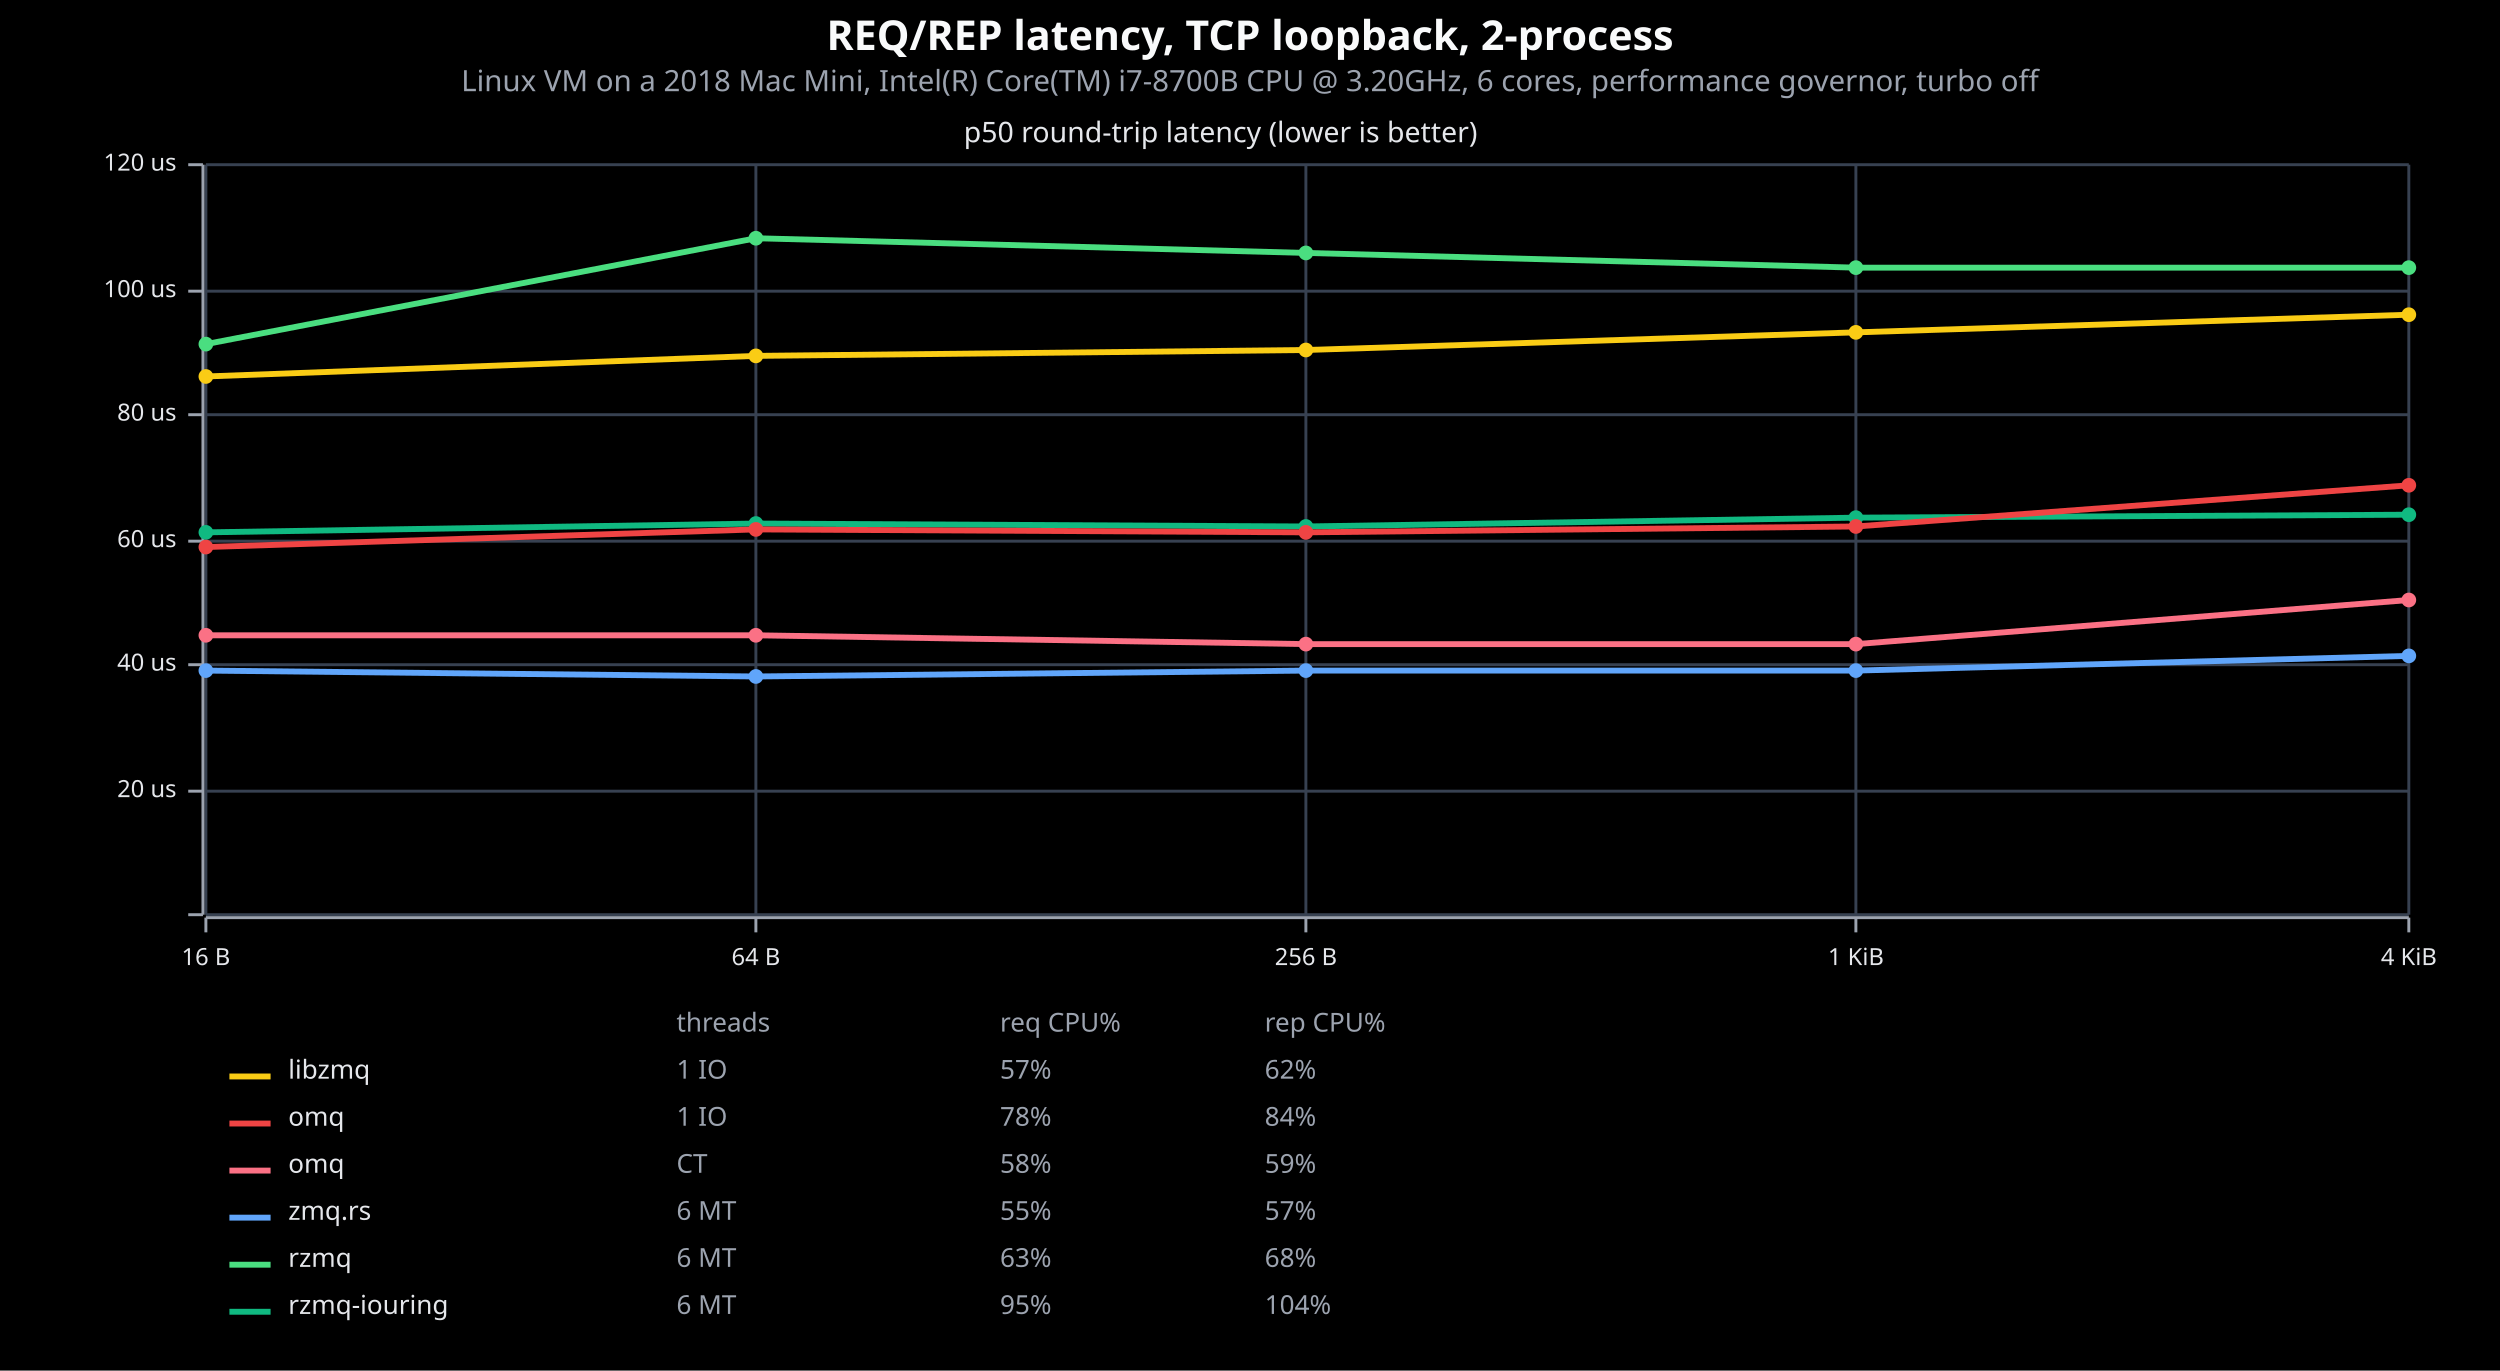
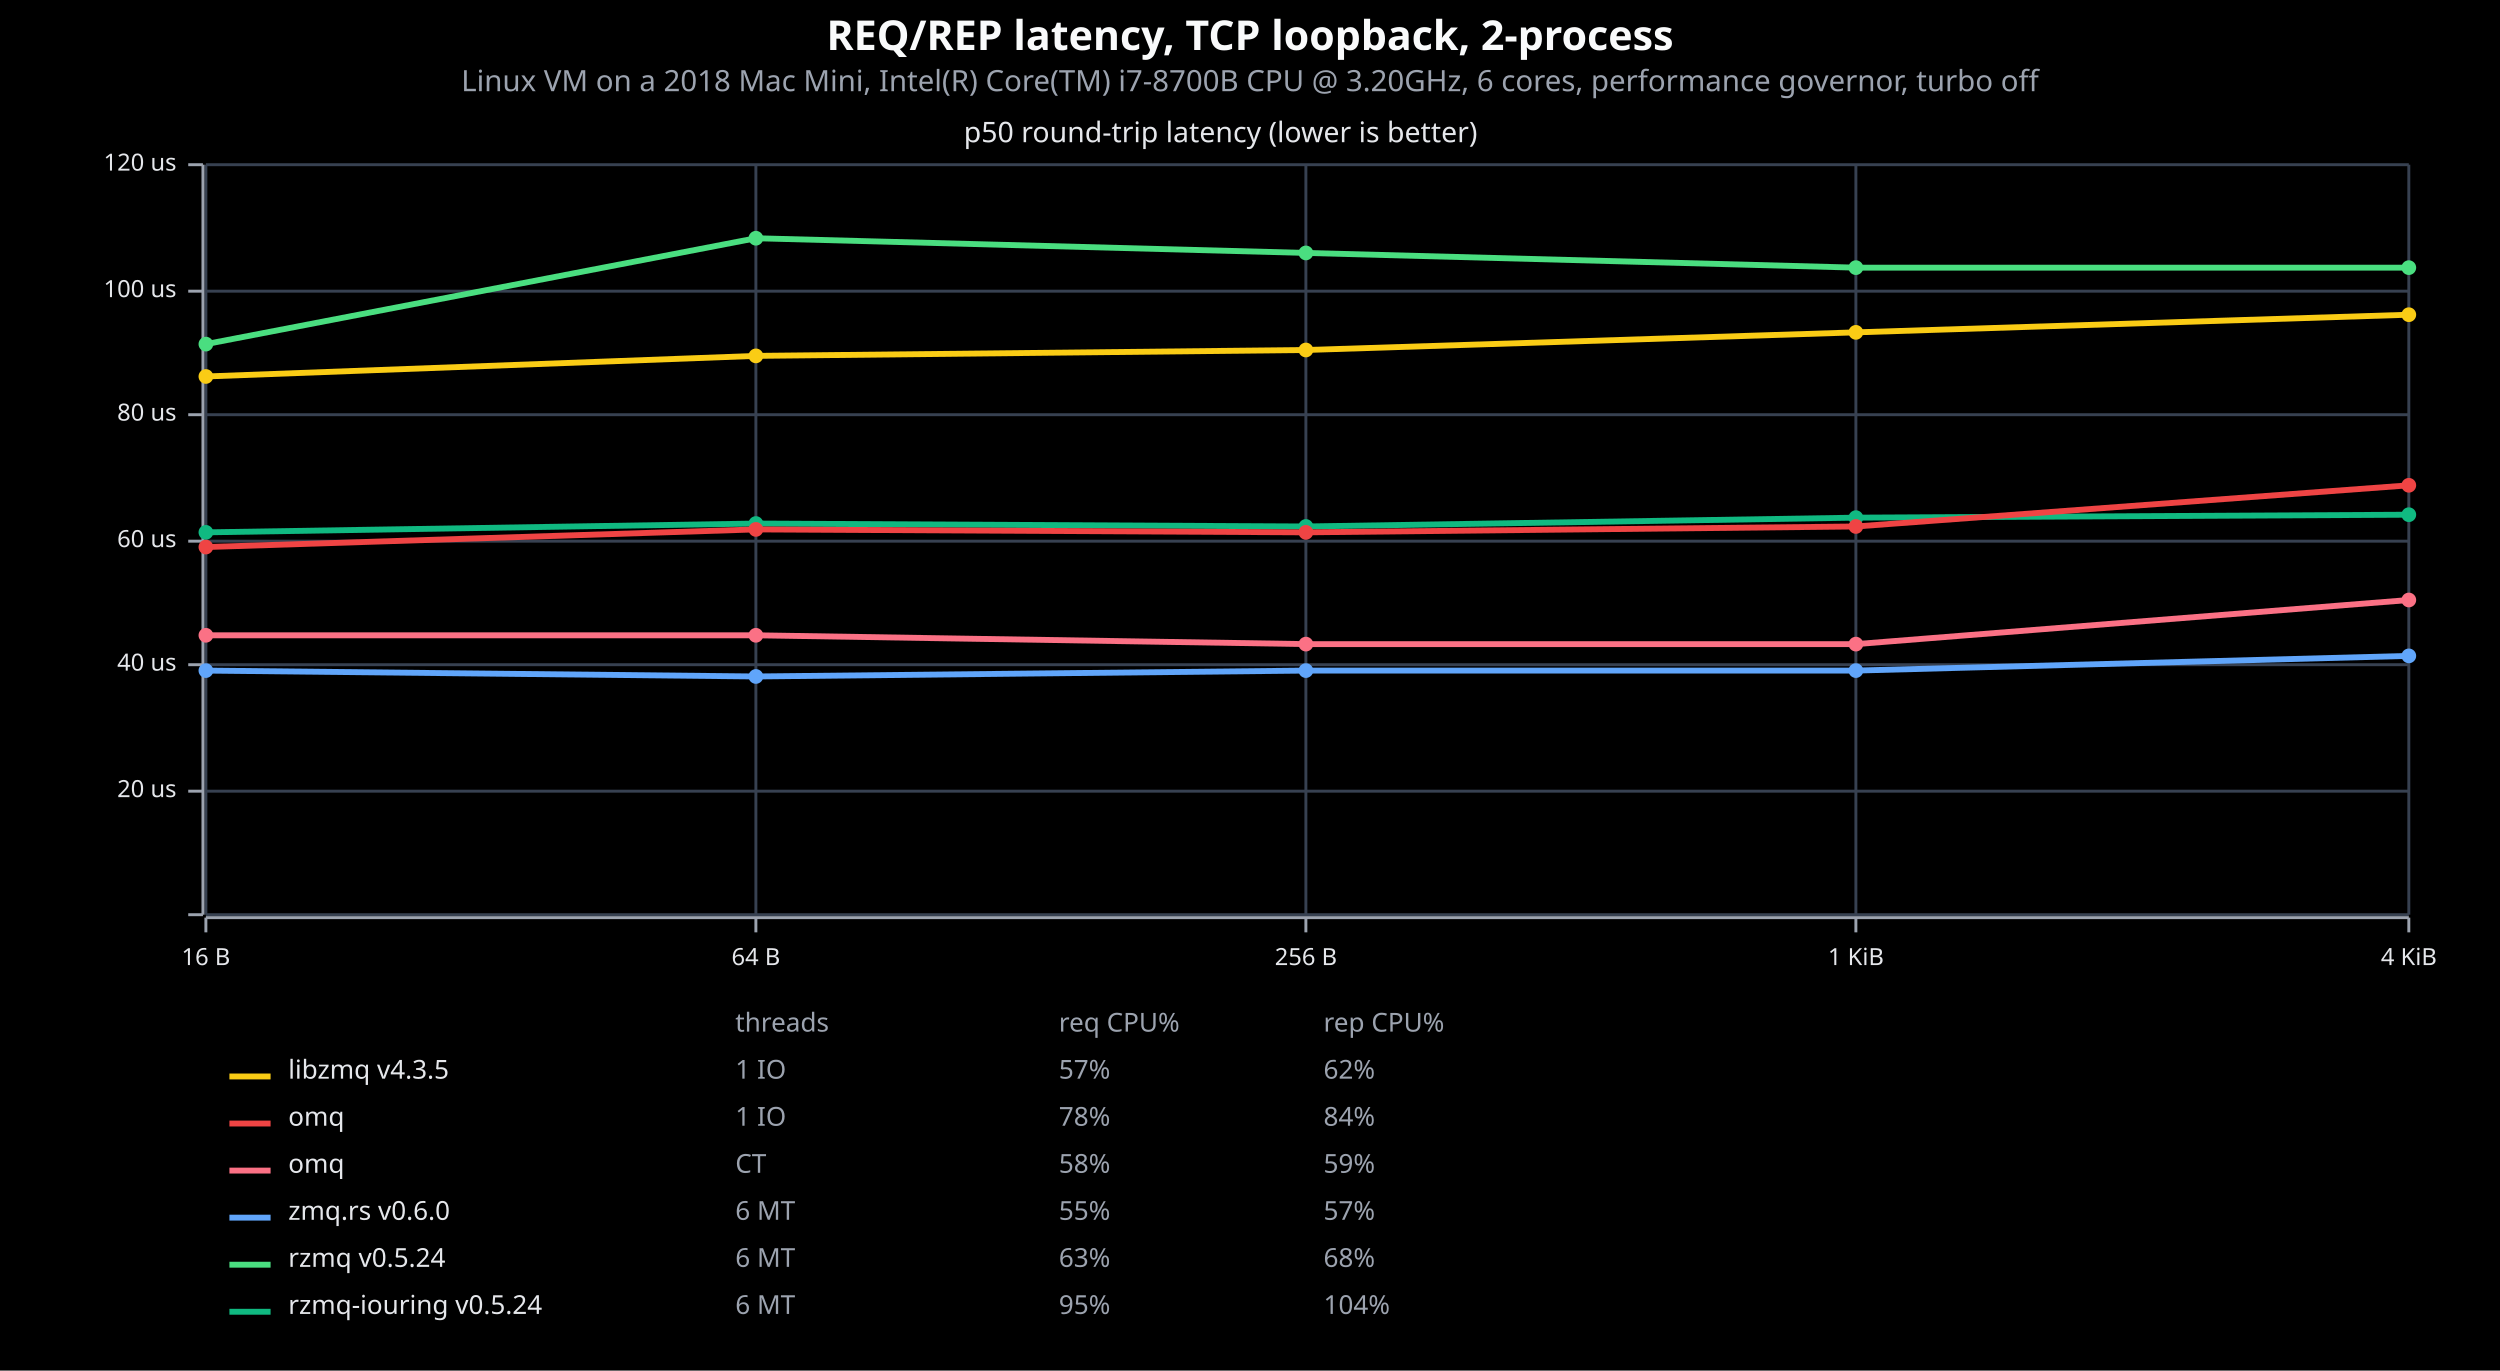
<svg xmlns="http://www.w3.org/2000/svg" viewBox="0 0 850 466" font-family="system-ui, -apple-system, sans-serif">
  <rect x="0" y="0" width="850" height="466" opacity="1" fill="#000000" stroke="none" />
  <text x="425" y="17" text-anchor="middle" font-family="sans-serif" font-size="14" font-weight="bold" fill="#F9FAFB">REQ/REP latency, TCP loopback, 2-process</text>
  <text x="425" y="31" text-anchor="middle" font-family="sans-serif" font-size="10" fill="#9CA3AF">Linux VM on a 2018 Mac Mini, Intel(R) Core(TM) i7-8700B CPU @ 3.20GHz, 6 cores, performance governor, turbo off</text>
  <text x="415" y="41" dy="0.76em" text-anchor="middle" font-family="sans-serif" font-size="9.677" opacity="1" fill="#E5E7EB">
p50 round-trip latency (lower is better)
</text>
  <line opacity="1" stroke="#374151" stroke-width="1" x1="70" y1="311" x2="70" y2="56" />
  <line opacity="1" stroke="#374151" stroke-width="1" x1="257" y1="311" x2="257" y2="56" />
  <line opacity="1" stroke="#374151" stroke-width="1" x1="444" y1="311" x2="444" y2="56" />
  <line opacity="1" stroke="#374151" stroke-width="1" x1="631" y1="311" x2="631" y2="56" />
  <line opacity="1" stroke="#374151" stroke-width="1" x1="819" y1="311" x2="819" y2="56" />
  <line opacity="1" stroke="#374151" stroke-width="1" x1="70" y1="311" x2="819" y2="311" />
  <line opacity="1" stroke="#374151" stroke-width="1" x1="70" y1="269" x2="819" y2="269" />
  <line opacity="1" stroke="#374151" stroke-width="1" x1="70" y1="226" x2="819" y2="226" />
  <line opacity="1" stroke="#374151" stroke-width="1" x1="70" y1="184" x2="819" y2="184" />
  <line opacity="1" stroke="#374151" stroke-width="1" x1="70" y1="141" x2="819" y2="141" />
  <line opacity="1" stroke="#374151" stroke-width="1" x1="70" y1="99" x2="819" y2="99" />
  <line opacity="1" stroke="#374151" stroke-width="1" x1="70" y1="56" x2="819" y2="56" />
  <polyline fill="none" opacity="1" stroke="#9CA3AF" stroke-width="1" points="69,56 69,311 " />
  <text x="60" y="311" dy="0.5ex" text-anchor="end" font-family="sans-serif" font-size="8.065" opacity="1" fill="#E5E7EB">

</text>
  <polyline fill="none" opacity="1" stroke="#9CA3AF" stroke-width="1" points="64,311 69,311 " />
  <text x="60" y="269" dy="0.5ex" text-anchor="end" font-family="sans-serif" font-size="8.065" opacity="1" fill="#E5E7EB">
20 us
</text>
  <polyline fill="none" opacity="1" stroke="#9CA3AF" stroke-width="1" points="64,269 69,269 " />
  <text x="60" y="226" dy="0.5ex" text-anchor="end" font-family="sans-serif" font-size="8.065" opacity="1" fill="#E5E7EB">
40 us
</text>
  <polyline fill="none" opacity="1" stroke="#9CA3AF" stroke-width="1" points="64,226 69,226 " />
  <text x="60" y="184" dy="0.5ex" text-anchor="end" font-family="sans-serif" font-size="8.065" opacity="1" fill="#E5E7EB">
60 us
</text>
  <polyline fill="none" opacity="1" stroke="#9CA3AF" stroke-width="1" points="64,184 69,184 " />
  <text x="60" y="141" dy="0.5ex" text-anchor="end" font-family="sans-serif" font-size="8.065" opacity="1" fill="#E5E7EB">
80 us
</text>
  <polyline fill="none" opacity="1" stroke="#9CA3AF" stroke-width="1" points="64,141 69,141 " />
  <text x="60" y="99" dy="0.5ex" text-anchor="end" font-family="sans-serif" font-size="8.065" opacity="1" fill="#E5E7EB">
100 us
</text>
  <polyline fill="none" opacity="1" stroke="#9CA3AF" stroke-width="1" points="64,99 69,99 " />
  <text x="60" y="56" dy="0.5ex" text-anchor="end" font-family="sans-serif" font-size="8.065" opacity="1" fill="#E5E7EB">
120 us
</text>
  <polyline fill="none" opacity="1" stroke="#9CA3AF" stroke-width="1" points="64,56 69,56 " />
  <polyline fill="none" opacity="1" stroke="#9CA3AF" stroke-width="1" points="70,312 819,312 " />
  <text x="70" y="322" dy="0.76em" text-anchor="middle" font-family="sans-serif" font-size="8.065" opacity="1" fill="#E5E7EB">
16 B
</text>
  <polyline fill="none" opacity="1" stroke="#9CA3AF" stroke-width="1" points="70,312 70,317 " />
  <text x="257" y="322" dy="0.76em" text-anchor="middle" font-family="sans-serif" font-size="8.065" opacity="1" fill="#E5E7EB">
64 B
</text>
  <polyline fill="none" opacity="1" stroke="#9CA3AF" stroke-width="1" points="257,312 257,317 " />
  <text x="444" y="322" dy="0.76em" text-anchor="middle" font-family="sans-serif" font-size="8.065" opacity="1" fill="#E5E7EB">
256 B
</text>
  <polyline fill="none" opacity="1" stroke="#9CA3AF" stroke-width="1" points="444,312 444,317 " />
  <text x="631" y="322" dy="0.76em" text-anchor="middle" font-family="sans-serif" font-size="8.065" opacity="1" fill="#E5E7EB">
1 KiB
</text>
  <polyline fill="none" opacity="1" stroke="#9CA3AF" stroke-width="1" points="631,312 631,317 " />
  <text x="819" y="322" dy="0.76em" text-anchor="middle" font-family="sans-serif" font-size="8.065" opacity="1" fill="#E5E7EB">
4 KiB
</text>
  <polyline fill="none" opacity="1" stroke="#9CA3AF" stroke-width="1" points="819,312 819,317 " />
  <polyline fill="none" opacity="1" stroke="#10B981" stroke-width="2" points="70,181 257,178 444,179 631,176 819,175 " />
  <circle cx="70" cy="181" r="2.5" opacity="1" fill="#10B981" stroke="none" stroke-width="1" />
  <circle cx="257" cy="178" r="2.5" opacity="1" fill="#10B981" stroke="none" stroke-width="1" />
  <circle cx="444" cy="179" r="2.5" opacity="1" fill="#10B981" stroke="none" stroke-width="1" />
  <circle cx="631" cy="176" r="2.5" opacity="1" fill="#10B981" stroke="none" stroke-width="1" />
  <circle cx="819" cy="175" r="2.5" opacity="1" fill="#10B981" stroke="none" stroke-width="1" />
  <polyline fill="none" opacity="1" stroke="#4ADE80" stroke-width="2" points="70,117 257,81 444,86 631,91 819,91 " />
  <circle cx="70" cy="117" r="2.5" opacity="1" fill="#4ADE80" stroke="none" stroke-width="1" />
  <circle cx="257" cy="81" r="2.5" opacity="1" fill="#4ADE80" stroke="none" stroke-width="1" />
  <circle cx="444" cy="86" r="2.5" opacity="1" fill="#4ADE80" stroke="none" stroke-width="1" />
  <circle cx="631" cy="91" r="2.5" opacity="1" fill="#4ADE80" stroke="none" stroke-width="1" />
  <circle cx="819" cy="91" r="2.5" opacity="1" fill="#4ADE80" stroke="none" stroke-width="1" />
  <polyline fill="none" opacity="1" stroke="#60A5FA" stroke-width="2" points="70,228 257,230 444,228 631,228 819,223 " />
  <circle cx="70" cy="228" r="2.5" opacity="1" fill="#60A5FA" stroke="none" stroke-width="1" />
  <circle cx="257" cy="230" r="2.5" opacity="1" fill="#60A5FA" stroke="none" stroke-width="1" />
  <circle cx="444" cy="228" r="2.5" opacity="1" fill="#60A5FA" stroke="none" stroke-width="1" />
  <circle cx="631" cy="228" r="2.5" opacity="1" fill="#60A5FA" stroke="none" stroke-width="1" />
  <circle cx="819" cy="223" r="2.5" opacity="1" fill="#60A5FA" stroke="none" stroke-width="1" />
  <polyline fill="none" opacity="1" stroke="#FB7185" stroke-width="2" points="70,216 257,216 444,219 631,219 819,204 " />
  <circle cx="70" cy="216" r="2.5" opacity="1" fill="#FB7185" stroke="none" stroke-width="1" />
  <circle cx="257" cy="216" r="2.5" opacity="1" fill="#FB7185" stroke="none" stroke-width="1" />
  <circle cx="444" cy="219" r="2.5" opacity="1" fill="#FB7185" stroke="none" stroke-width="1" />
  <circle cx="631" cy="219" r="2.5" opacity="1" fill="#FB7185" stroke="none" stroke-width="1" />
  <circle cx="819" cy="204" r="2.5" opacity="1" fill="#FB7185" stroke="none" stroke-width="1" />
  <polyline fill="none" opacity="1" stroke="#EF4444" stroke-width="2" points="70,186 257,180 444,181 631,179 819,165 " />
  <circle cx="70" cy="186" r="2.5" opacity="1" fill="#EF4444" stroke="none" stroke-width="1" />
  <circle cx="257" cy="180" r="2.5" opacity="1" fill="#EF4444" stroke="none" stroke-width="1" />
  <circle cx="444" cy="181" r="2.5" opacity="1" fill="#EF4444" stroke="none" stroke-width="1" />
  <circle cx="631" cy="179" r="2.5" opacity="1" fill="#EF4444" stroke="none" stroke-width="1" />
  <circle cx="819" cy="165" r="2.5" opacity="1" fill="#EF4444" stroke="none" stroke-width="1" />
  <polyline fill="none" opacity="1" stroke="#FACC15" stroke-width="2" points="70,128 257,121 444,119 631,113 819,107 " />
  <circle cx="70" cy="128" r="2.5" opacity="1" fill="#FACC15" stroke="none" stroke-width="1" />
  <circle cx="257" cy="121" r="2.5" opacity="1" fill="#FACC15" stroke="none" stroke-width="1" />
  <circle cx="444" cy="119" r="2.5" opacity="1" fill="#FACC15" stroke="none" stroke-width="1" />
  <circle cx="631" cy="113" r="2.5" opacity="1" fill="#FACC15" stroke="none" stroke-width="1" />
  <circle cx="819" cy="107" r="2.5" opacity="1" fill="#FACC15" stroke="none" stroke-width="1" />
-   <text x="230" y="344" dy="0.76em" text-anchor="start" font-family="sans-serif" font-size="8.871" opacity="1" fill="#9CA3AF">
+   <text x="250" y="344" dy="0.76em" text-anchor="start" font-family="sans-serif" font-size="8.871" opacity="1" fill="#9CA3AF">
threads
</text>
-   <text x="340" y="344" dy="0.76em" text-anchor="start" font-family="sans-serif" font-size="8.871" opacity="1" fill="#9CA3AF">
+   <text x="360" y="344" dy="0.76em" text-anchor="start" font-family="sans-serif" font-size="8.871" opacity="1" fill="#9CA3AF">
req CPU%
</text>
-   <text x="430" y="344" dy="0.76em" text-anchor="start" font-family="sans-serif" font-size="8.871" opacity="1" fill="#9CA3AF">
+   <text x="450" y="344" dy="0.76em" text-anchor="start" font-family="sans-serif" font-size="8.871" opacity="1" fill="#9CA3AF">
rep CPU%
</text>
  <polyline fill="none" opacity="1" stroke="#FACC15" stroke-width="2" points="78,366 92,366 " />
  <text x="98" y="360" dy="0.76em" text-anchor="start" font-family="sans-serif" font-size="8.871" opacity="1" fill="#E5E7EB">
- libzmq
+ libzmq v4.3.5
</text>
-   <text x="230" y="360" dy="0.76em" text-anchor="start" font-family="sans-serif" font-size="8.871" opacity="1" fill="#9CA3AF">
+   <text x="250" y="360" dy="0.76em" text-anchor="start" font-family="sans-serif" font-size="8.871" opacity="1" fill="#9CA3AF">
1 IO
</text>
-   <text x="340" y="360" dy="0.76em" text-anchor="start" font-family="sans-serif" font-size="8.871" opacity="1" fill="#9CA3AF">
+   <text x="360" y="360" dy="0.76em" text-anchor="start" font-family="sans-serif" font-size="8.871" opacity="1" fill="#9CA3AF">
57%
</text>
-   <text x="430" y="360" dy="0.76em" text-anchor="start" font-family="sans-serif" font-size="8.871" opacity="1" fill="#9CA3AF">
+   <text x="450" y="360" dy="0.76em" text-anchor="start" font-family="sans-serif" font-size="8.871" opacity="1" fill="#9CA3AF">
62%
</text>
  <polyline fill="none" opacity="1" stroke="#EF4444" stroke-width="2" points="78,382 92,382 " />
  <text x="98" y="376" dy="0.76em" text-anchor="start" font-family="sans-serif" font-size="8.871" opacity="1" fill="#E5E7EB">
omq
</text>
-   <text x="230" y="376" dy="0.76em" text-anchor="start" font-family="sans-serif" font-size="8.871" opacity="1" fill="#9CA3AF">
+   <text x="250" y="376" dy="0.76em" text-anchor="start" font-family="sans-serif" font-size="8.871" opacity="1" fill="#9CA3AF">
1 IO
</text>
-   <text x="340" y="376" dy="0.76em" text-anchor="start" font-family="sans-serif" font-size="8.871" opacity="1" fill="#9CA3AF">
+   <text x="360" y="376" dy="0.76em" text-anchor="start" font-family="sans-serif" font-size="8.871" opacity="1" fill="#9CA3AF">
78%
</text>
-   <text x="430" y="376" dy="0.76em" text-anchor="start" font-family="sans-serif" font-size="8.871" opacity="1" fill="#9CA3AF">
+   <text x="450" y="376" dy="0.76em" text-anchor="start" font-family="sans-serif" font-size="8.871" opacity="1" fill="#9CA3AF">
84%
</text>
  <polyline fill="none" opacity="1" stroke="#FB7185" stroke-width="2" points="78,398 92,398 " />
  <text x="98" y="392" dy="0.76em" text-anchor="start" font-family="sans-serif" font-size="8.871" opacity="1" fill="#E5E7EB">
omq
</text>
-   <text x="230" y="392" dy="0.76em" text-anchor="start" font-family="sans-serif" font-size="8.871" opacity="1" fill="#9CA3AF">
+   <text x="250" y="392" dy="0.76em" text-anchor="start" font-family="sans-serif" font-size="8.871" opacity="1" fill="#9CA3AF">
CT
</text>
-   <text x="340" y="392" dy="0.76em" text-anchor="start" font-family="sans-serif" font-size="8.871" opacity="1" fill="#9CA3AF">
+   <text x="360" y="392" dy="0.76em" text-anchor="start" font-family="sans-serif" font-size="8.871" opacity="1" fill="#9CA3AF">
58%
</text>
-   <text x="430" y="392" dy="0.76em" text-anchor="start" font-family="sans-serif" font-size="8.871" opacity="1" fill="#9CA3AF">
+   <text x="450" y="392" dy="0.76em" text-anchor="start" font-family="sans-serif" font-size="8.871" opacity="1" fill="#9CA3AF">
59%
</text>
  <polyline fill="none" opacity="1" stroke="#60A5FA" stroke-width="2" points="78,414 92,414 " />
  <text x="98" y="408" dy="0.76em" text-anchor="start" font-family="sans-serif" font-size="8.871" opacity="1" fill="#E5E7EB">
- zmq.rs
+ zmq.rs v0.6.0
</text>
-   <text x="230" y="408" dy="0.76em" text-anchor="start" font-family="sans-serif" font-size="8.871" opacity="1" fill="#9CA3AF">
+   <text x="250" y="408" dy="0.76em" text-anchor="start" font-family="sans-serif" font-size="8.871" opacity="1" fill="#9CA3AF">
6 MT
</text>
-   <text x="340" y="408" dy="0.76em" text-anchor="start" font-family="sans-serif" font-size="8.871" opacity="1" fill="#9CA3AF">
+   <text x="360" y="408" dy="0.76em" text-anchor="start" font-family="sans-serif" font-size="8.871" opacity="1" fill="#9CA3AF">
55%
</text>
-   <text x="430" y="408" dy="0.76em" text-anchor="start" font-family="sans-serif" font-size="8.871" opacity="1" fill="#9CA3AF">
+   <text x="450" y="408" dy="0.76em" text-anchor="start" font-family="sans-serif" font-size="8.871" opacity="1" fill="#9CA3AF">
57%
</text>
  <polyline fill="none" opacity="1" stroke="#4ADE80" stroke-width="2" points="78,430 92,430 " />
  <text x="98" y="424" dy="0.76em" text-anchor="start" font-family="sans-serif" font-size="8.871" opacity="1" fill="#E5E7EB">
- rzmq
+ rzmq v0.5.24
</text>
-   <text x="230" y="424" dy="0.76em" text-anchor="start" font-family="sans-serif" font-size="8.871" opacity="1" fill="#9CA3AF">
+   <text x="250" y="424" dy="0.76em" text-anchor="start" font-family="sans-serif" font-size="8.871" opacity="1" fill="#9CA3AF">
6 MT
</text>
-   <text x="340" y="424" dy="0.76em" text-anchor="start" font-family="sans-serif" font-size="8.871" opacity="1" fill="#9CA3AF">
+   <text x="360" y="424" dy="0.76em" text-anchor="start" font-family="sans-serif" font-size="8.871" opacity="1" fill="#9CA3AF">
63%
</text>
-   <text x="430" y="424" dy="0.76em" text-anchor="start" font-family="sans-serif" font-size="8.871" opacity="1" fill="#9CA3AF">
+   <text x="450" y="424" dy="0.76em" text-anchor="start" font-family="sans-serif" font-size="8.871" opacity="1" fill="#9CA3AF">
68%
</text>
  <polyline fill="none" opacity="1" stroke="#10B981" stroke-width="2" points="78,446 92,446 " />
  <text x="98" y="440" dy="0.76em" text-anchor="start" font-family="sans-serif" font-size="8.871" opacity="1" fill="#E5E7EB">
- rzmq-iouring
+ rzmq-iouring v0.5.24
</text>
-   <text x="230" y="440" dy="0.76em" text-anchor="start" font-family="sans-serif" font-size="8.871" opacity="1" fill="#9CA3AF">
+   <text x="250" y="440" dy="0.76em" text-anchor="start" font-family="sans-serif" font-size="8.871" opacity="1" fill="#9CA3AF">
6 MT
</text>
-   <text x="340" y="440" dy="0.76em" text-anchor="start" font-family="sans-serif" font-size="8.871" opacity="1" fill="#9CA3AF">
+   <text x="360" y="440" dy="0.76em" text-anchor="start" font-family="sans-serif" font-size="8.871" opacity="1" fill="#9CA3AF">
95%
</text>
-   <text x="430" y="440" dy="0.76em" text-anchor="start" font-family="sans-serif" font-size="8.871" opacity="1" fill="#9CA3AF">
+   <text x="450" y="440" dy="0.76em" text-anchor="start" font-family="sans-serif" font-size="8.871" opacity="1" fill="#9CA3AF">
104%
</text>
</svg>
